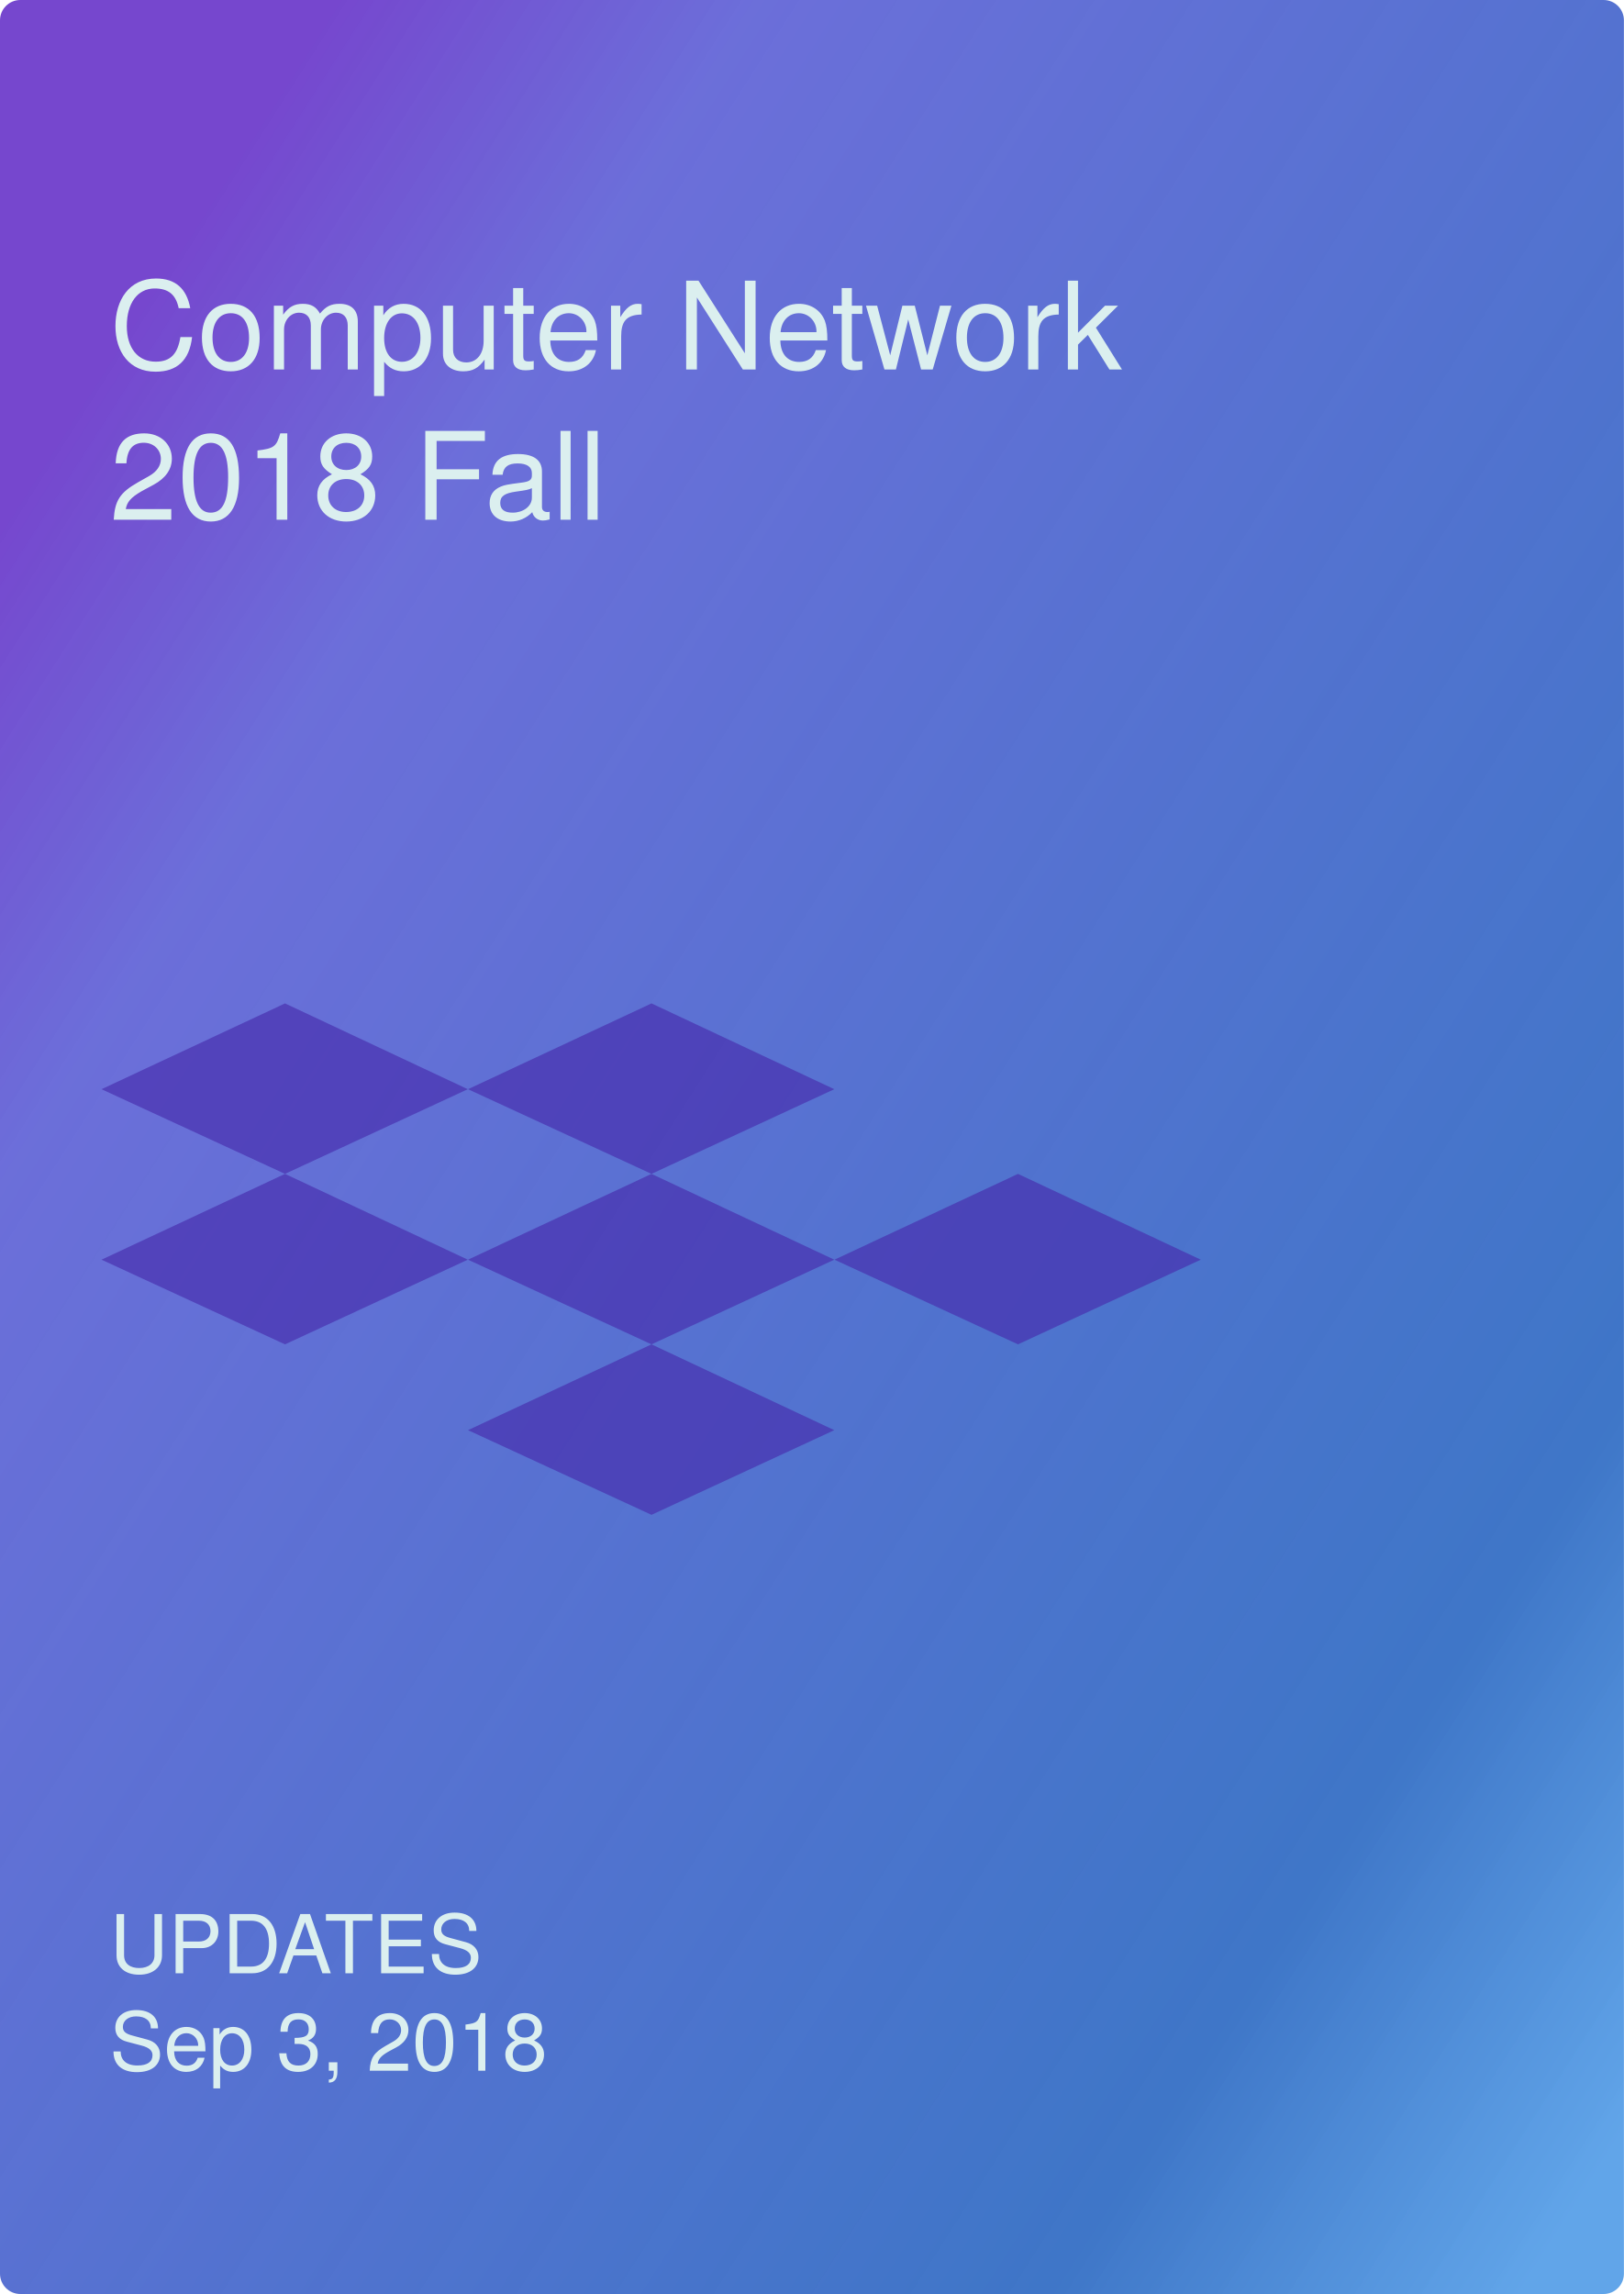
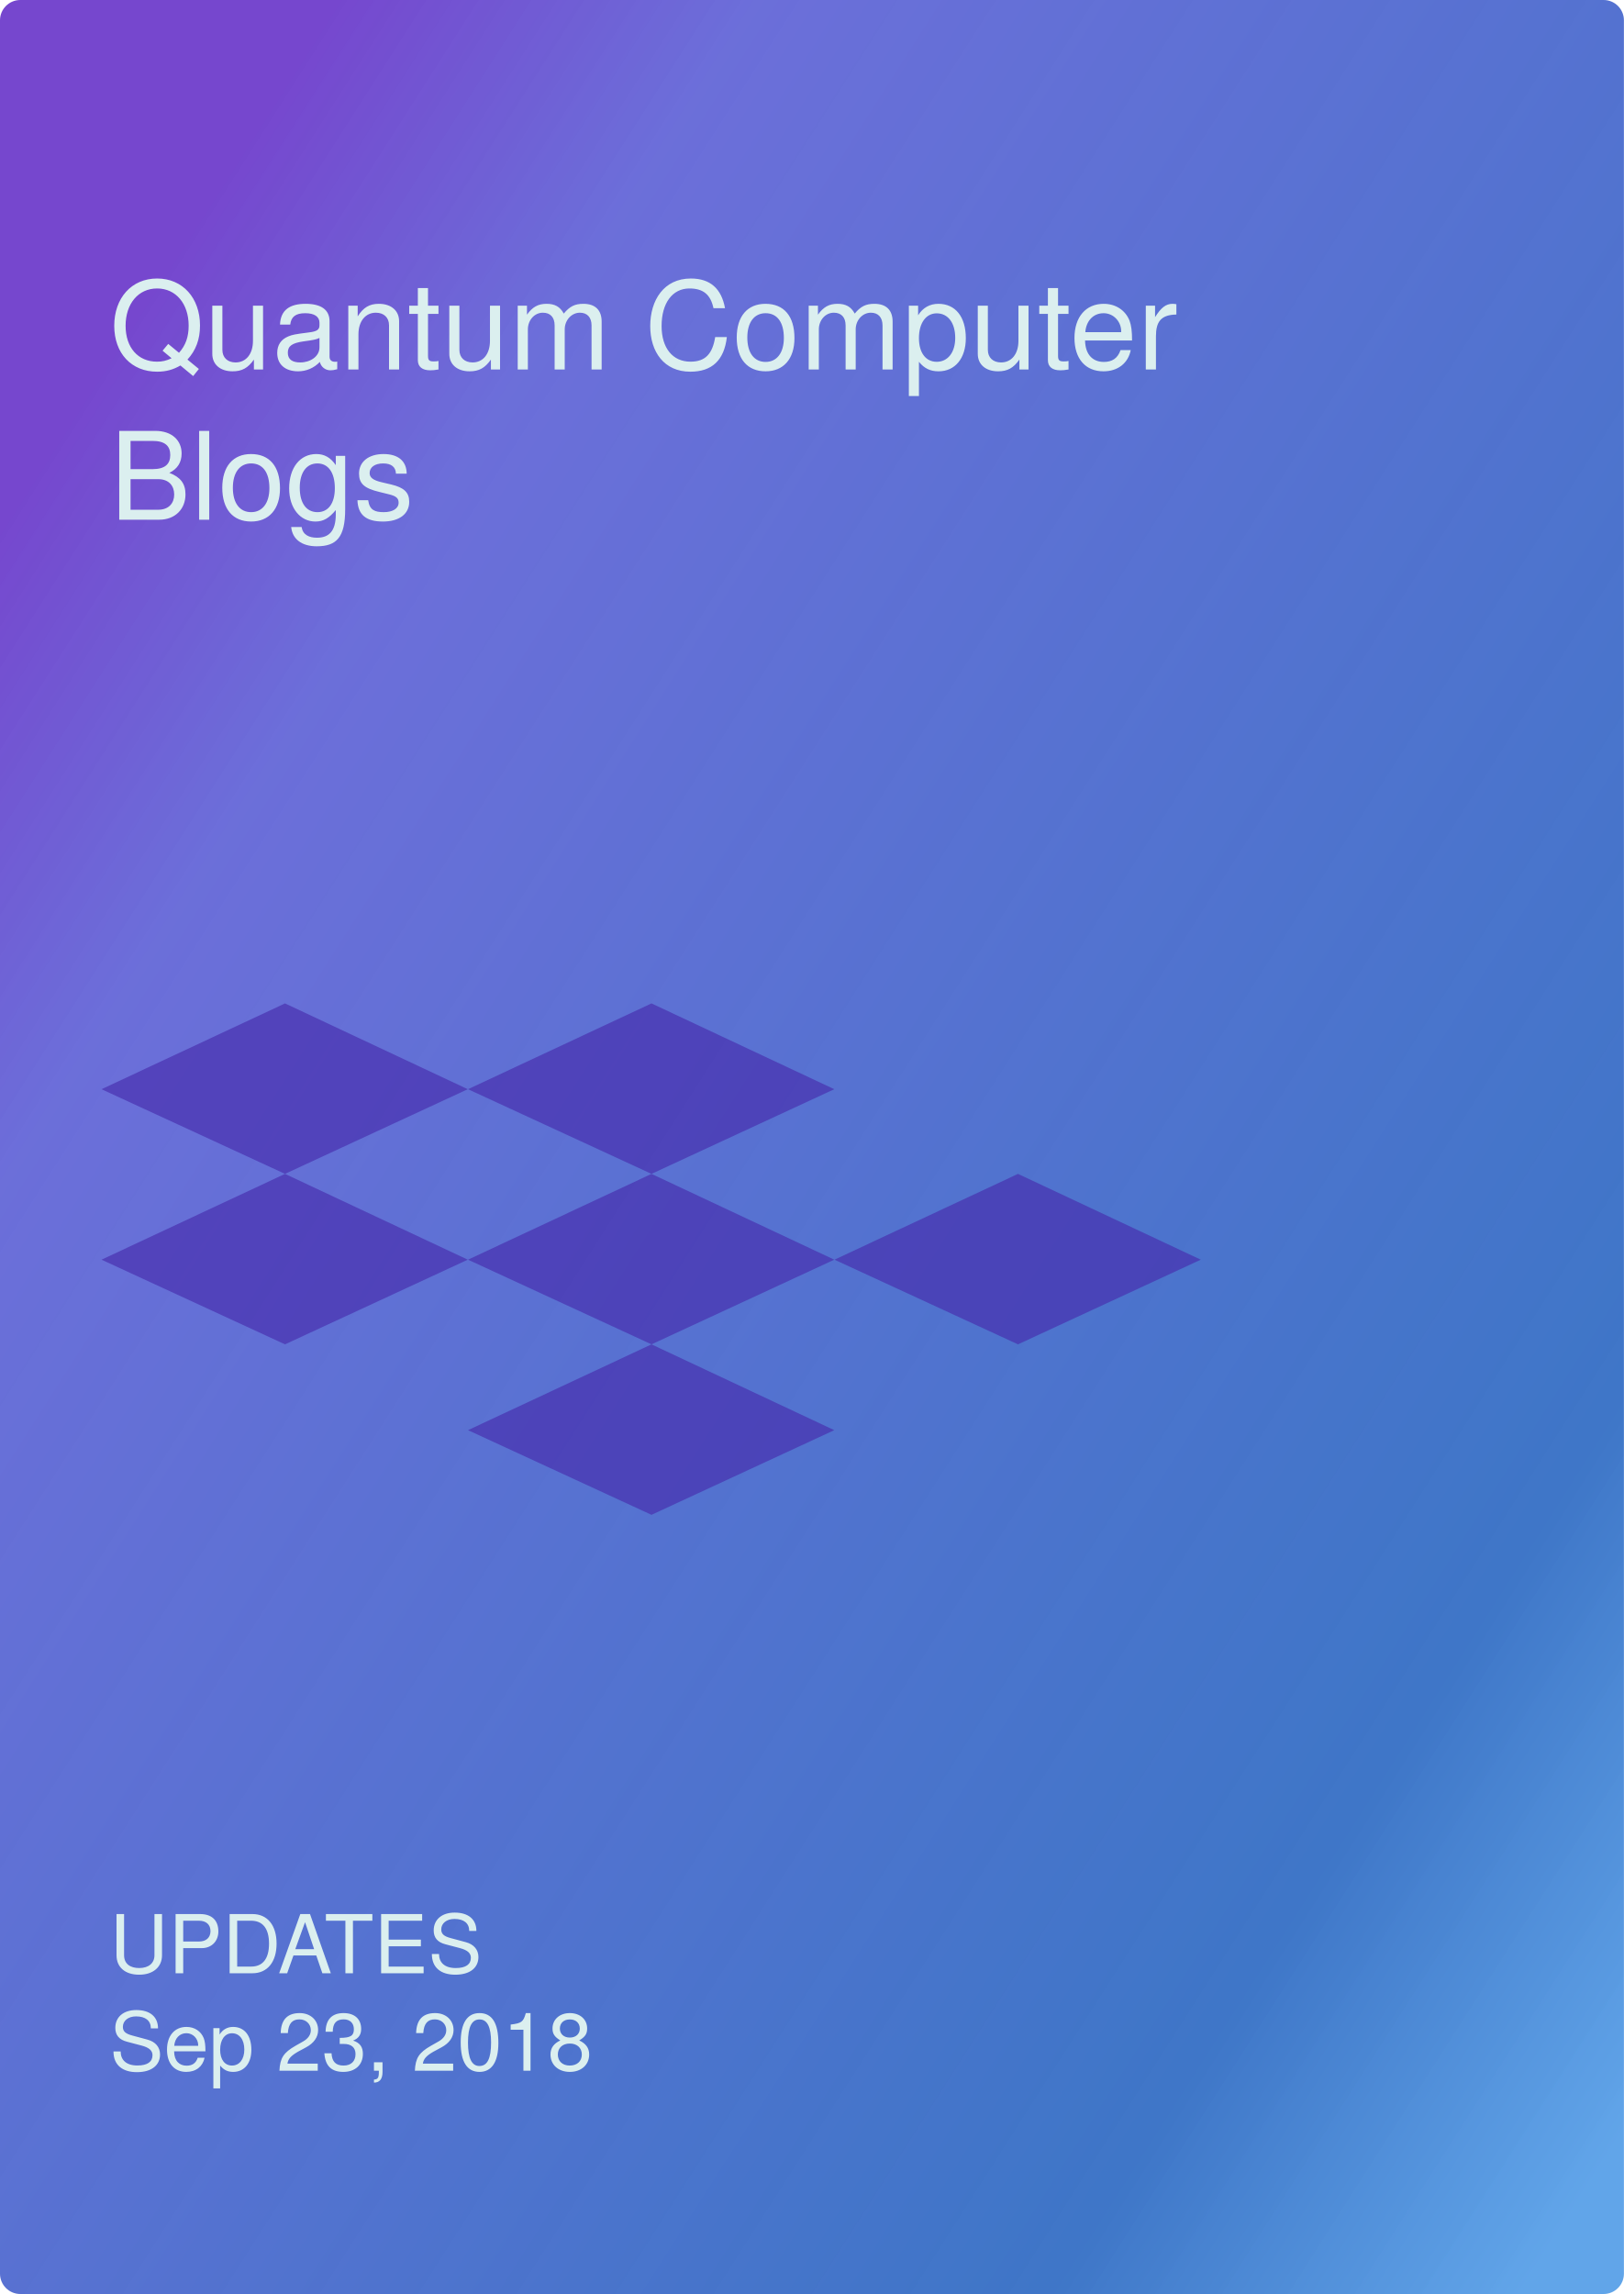
<svg xmlns="http://www.w3.org/2000/svg" viewBox="0 0 400 565">
  <defs>
    <style>
      .cls-1 {
        fill: url(#linear-gradient);
      }

      .cls-2 {
        fill: rgba(71,43,172,0.65);
      }

      .cls-3, .cls-4 {
        fill: #dbefef;
      }

      .cls-3 {
        font-size: 30px;
        font-family: HelveticaNeue-Medium, Helvetica Neue;
        font-weight: 500;
      }

      .cls-4 {
        font-size: 20px;
        font-family: HelveticaNeue, Helvetica Neue;
      }
    </style>
    <linearGradient id="linear-gradient" x1="0.069" y1="0.155" x2="0.964" y2="0.968" gradientUnits="objectBoundingBox">
      <stop offset="0" stop-color="#7647ce" />
      <stop offset="0.159" stop-color="#6265d7" stop-opacity="0.937" />
      <stop offset="0.821" stop-color="#2161bf" stop-opacity="0.867" />
      <stop offset="1" stop-color="#4394e5" stop-opacity="0.839" />
    </linearGradient>
  </defs>
  <g id="Group_441" data-name="Group 441" transform="translate(-1372 -422)">
    <g id="Group_430" data-name="Group 430">
      <rect id="Rectangle_34" data-name="Rectangle 34" class="cls-1" width="400" height="565" rx="5" transform="translate(1372 422)" />
      <g id="Group_426" data-name="Group 426" transform="translate(768 58.132)">
        <path id="Path_278" data-name="Path 278" class="cls-2" d="M2737.315,650l-45.2,21.133,45.2,20.854,45.026-20.854Z" transform="translate(-2063.115 2.988)" />
        <path id="Path_279" data-name="Path 279" class="cls-2" d="M2737.315,650l-45.2,21.133,45.2,20.854,45.026-20.854Z" transform="translate(-1882.569 2.988)" />
        <path id="Path_280" data-name="Path 280" class="cls-2" d="M2737.315,650l-45.2,21.133,45.2,20.854,45.026-20.854Z" transform="translate(-1972.842 2.988)" />
        <path id="Path_281" data-name="Path 281" class="cls-2" d="M2737.315,650l-45.2,21.133,45.2,20.854,45.026-20.854Z" transform="translate(-1972.842 44.975)" />
        <path id="Path_282" data-name="Path 282" class="cls-2" d="M2737.315,650l-45.2,21.133,45.2,20.854,45.026-20.854Z" transform="translate(-2063.115 -39)" />
        <path id="Path_283" data-name="Path 283" class="cls-2" d="M2737.315,650l-45.2,21.133,45.2,20.854,45.026-20.854Z" transform="translate(-1972.842 -39)" />
      </g>
    </g>
    <g id="Group_435" data-name="Group 435" transform="translate(499 -705)">
      <text id="Computer_Network_2018_Fall" data-name="Computer Network 2018 Fall" class="cls-3" transform="translate(900 1218)">
-         <tspan x="0" y="0">Computer Network</tspan>
-         <tspan x="0" y="37">2018 Fall</tspan>
+         <tspan x="0" y="0">Quantum Computer</tspan>
+         <tspan x="0" y="37">Blogs</tspan>
      </text>
      <text id="UPDATES_Sep_3_2018" data-name="UPDATES Sep 3, 2018" class="cls-4" transform="translate(900 1613)">
        <tspan x="0" y="0">UPDATES</tspan>
-         <tspan x="0" y="24">Sep 3, 2018</tspan>
+         <tspan x="0" y="24">Sep 23, 2018</tspan>
      </text>
    </g>
  </g>
</svg>
